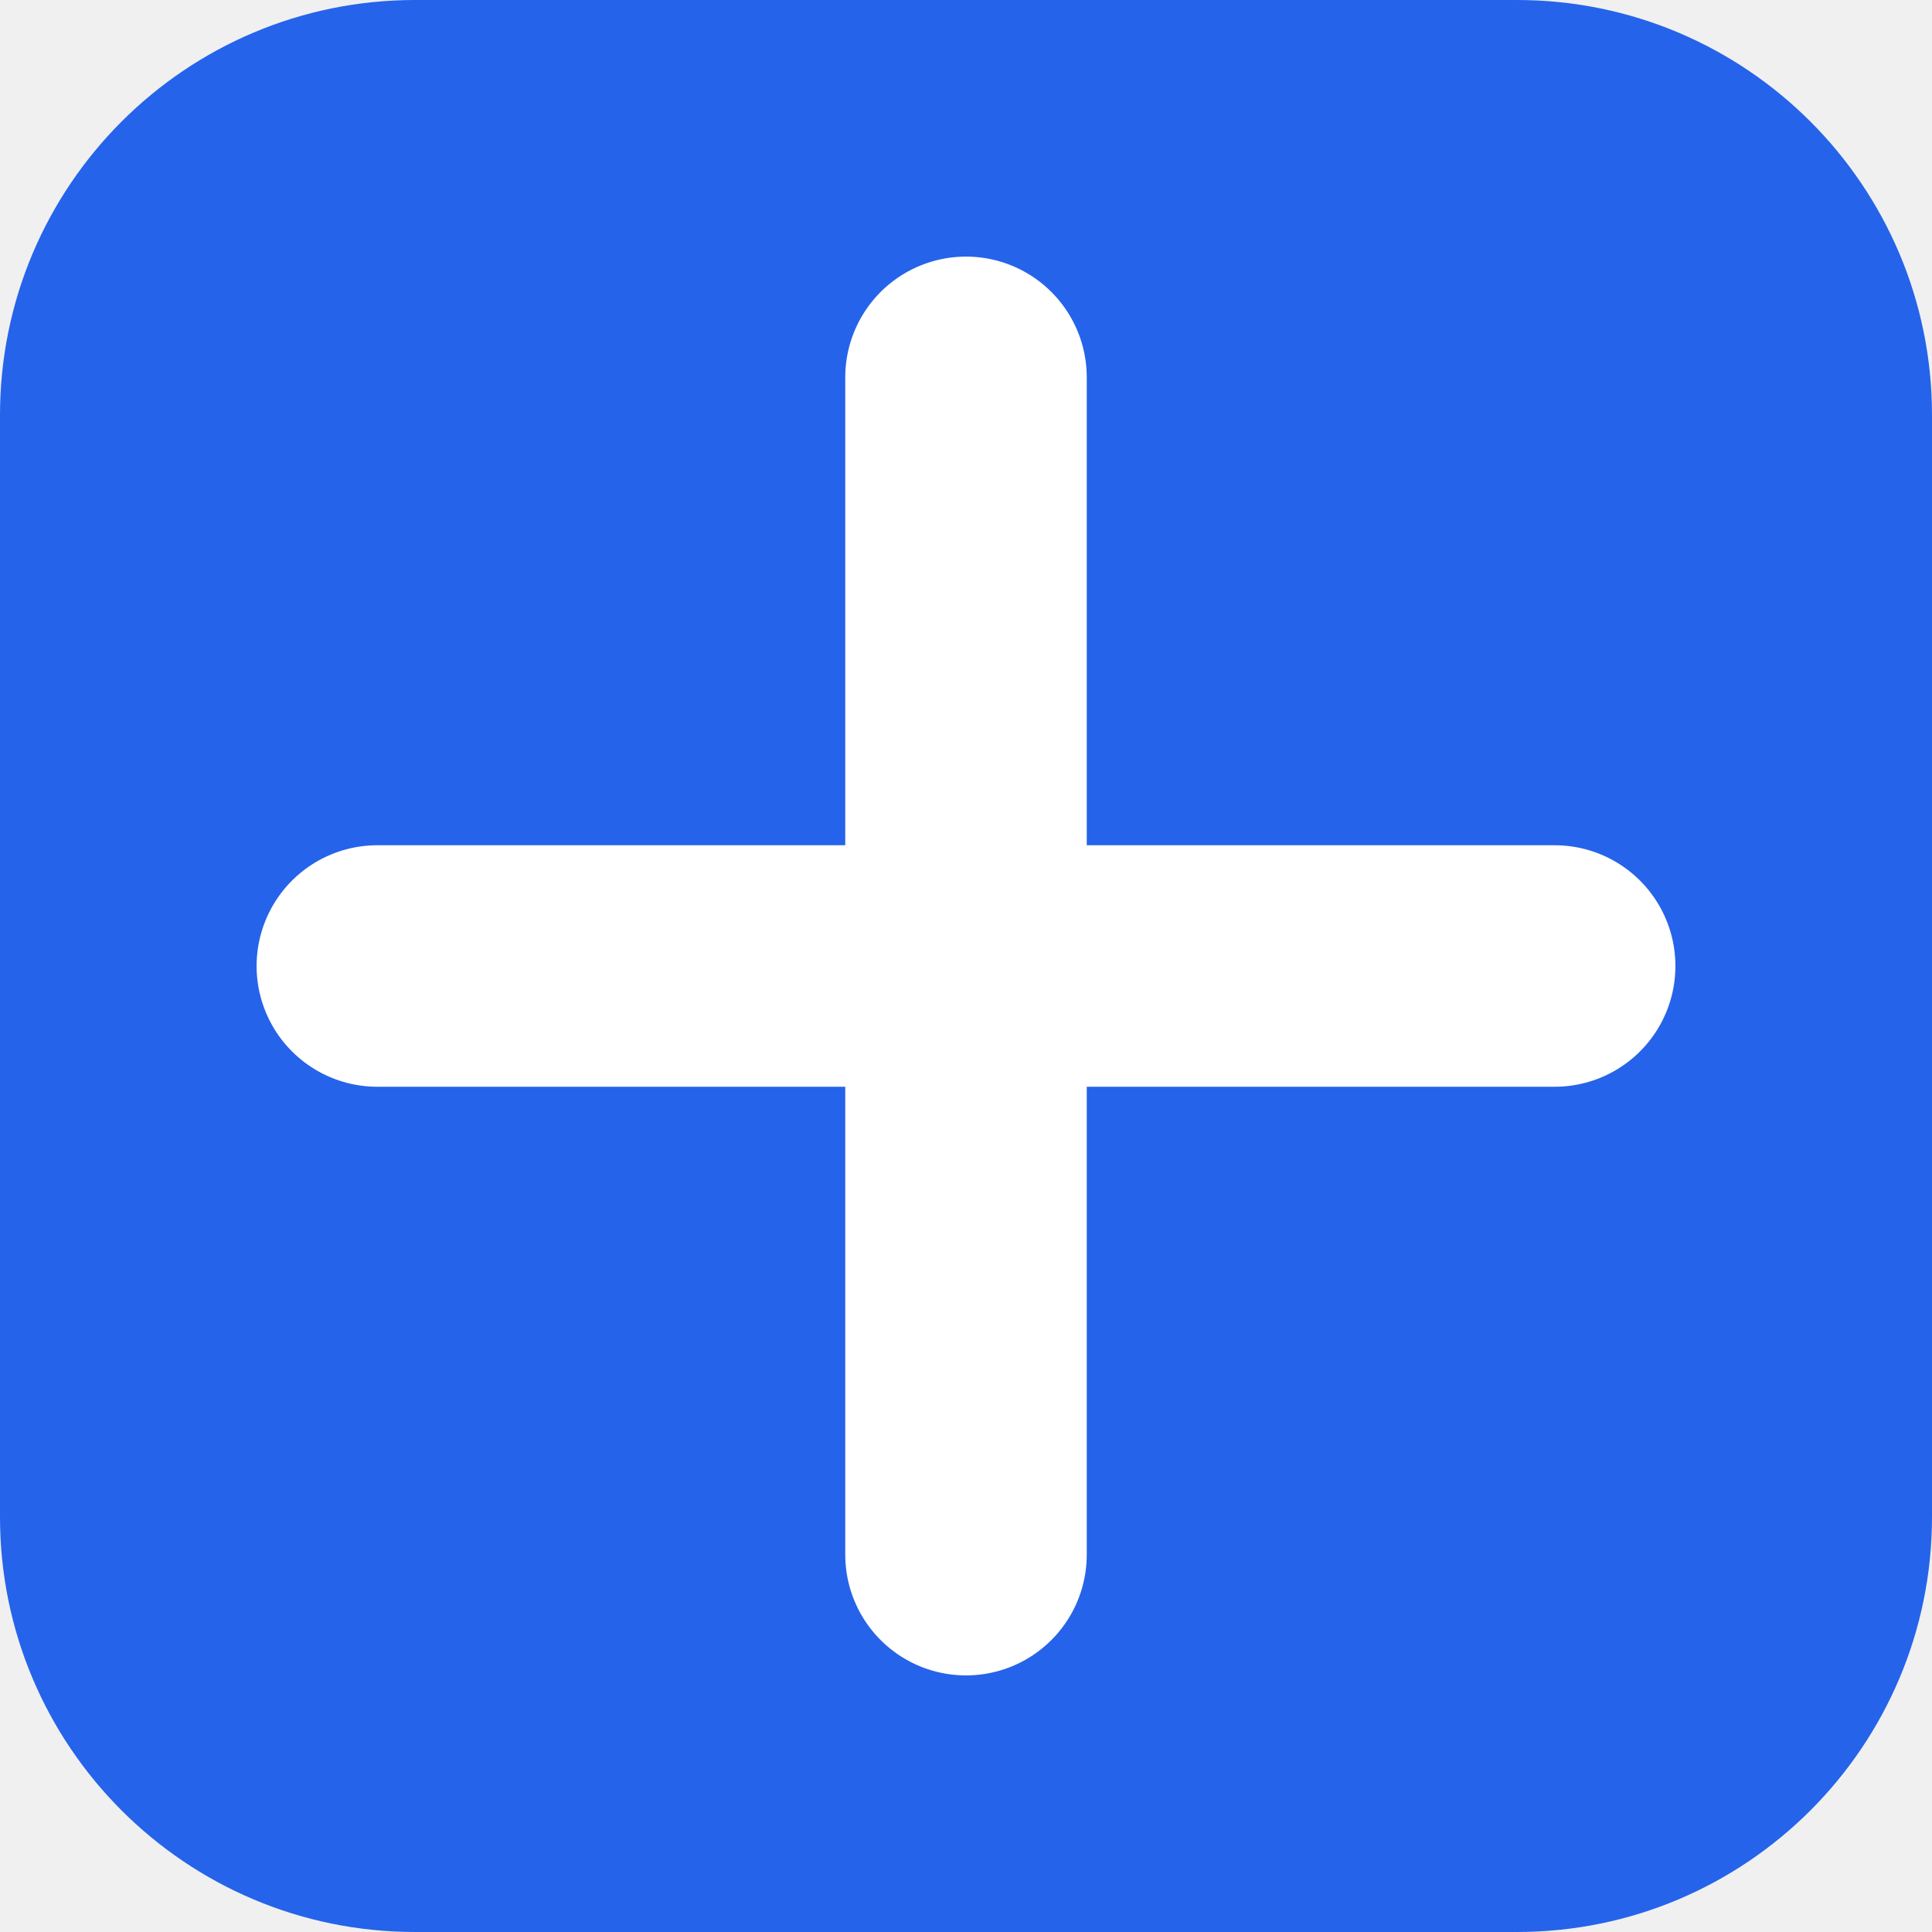
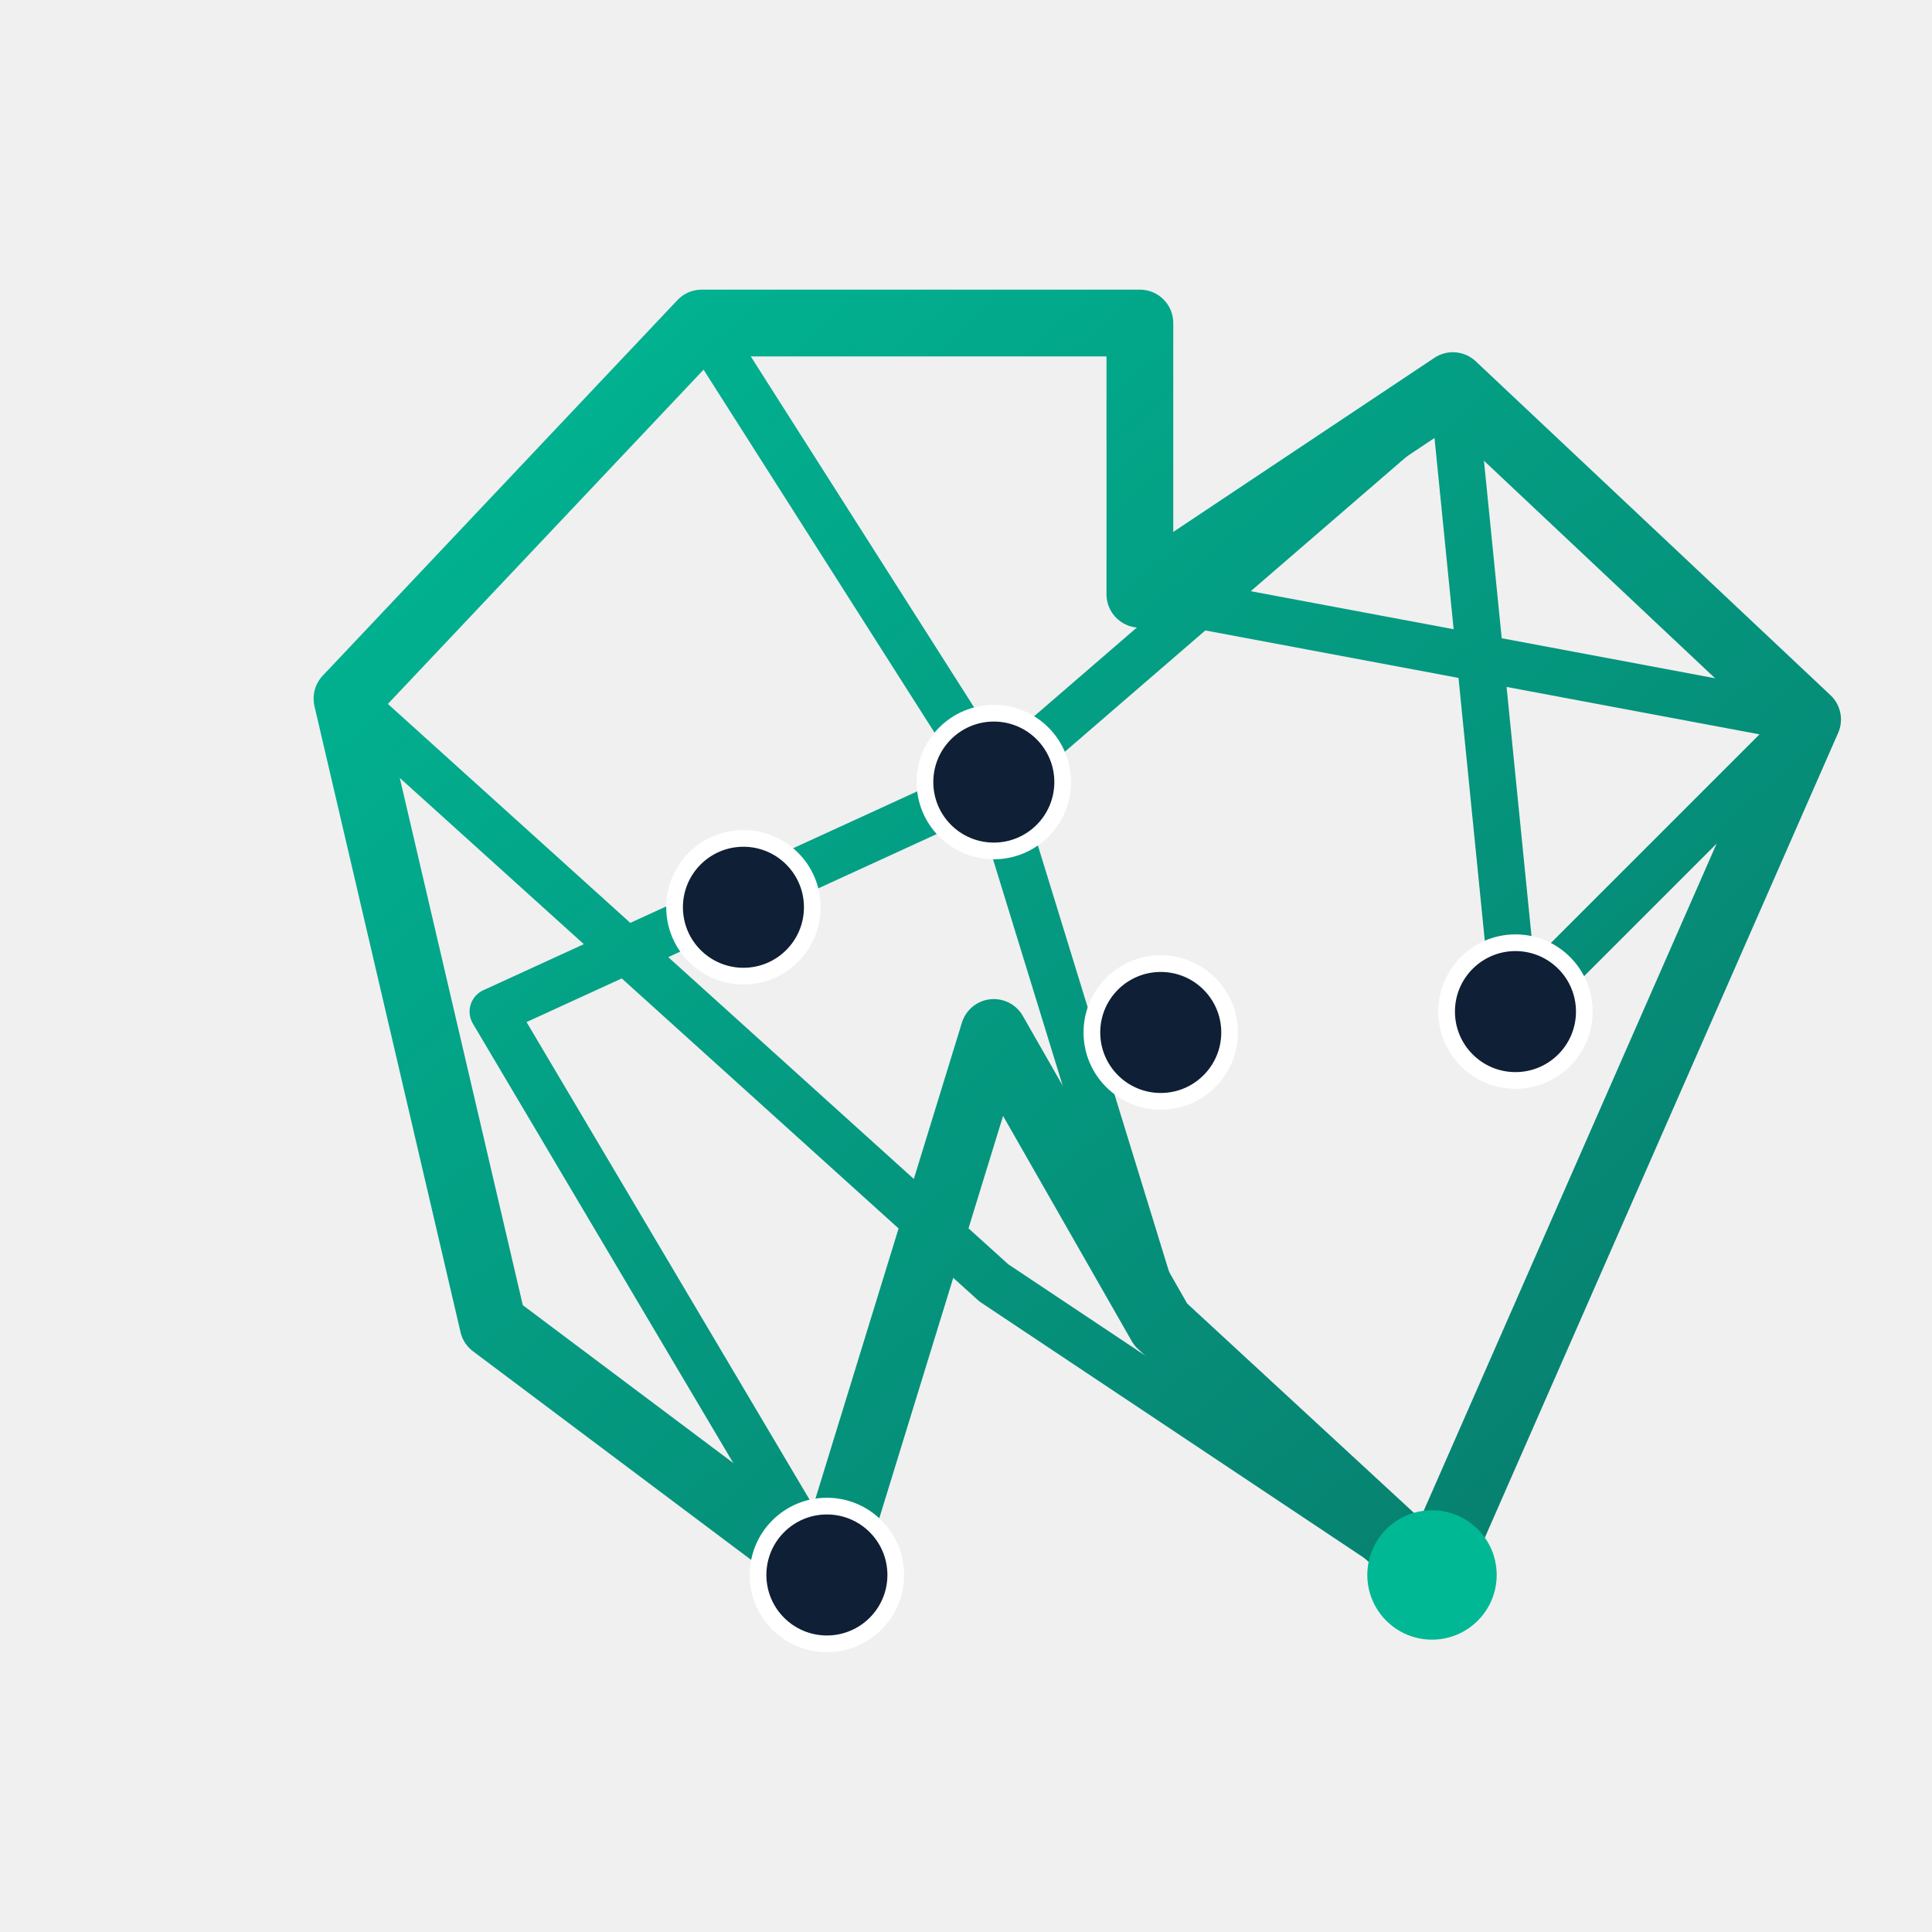
- <svg xmlns="http://www.w3.org/2000/svg" width="512" height="512" viewBox="0 0 512 512">
-   <rect width="512" height="512" rx="110" fill="#2563eb" />
-   <path d="M256 100 L256 412 M100 256 L412 256" stroke="#ffffff" stroke-width="64" stroke-linecap="round" />
+ <svg xmlns="http://www.w3.org/2000/svg" width="256" height="256" viewBox="0 0 100 100" role="img" aria-labelledby="title desc">
+   <defs>
+     <linearGradient id="teal" x1="0%" y1="0%" x2="100%" y2="100%">
+       <stop offset="0%" stop-color="#00B894" />
+       <stop offset="100%" stop-color="#08796B" />
+     </linearGradient>
+   </defs>
+   <g transform="translate(5 7) scale(1.08)">
+     <g stroke-linecap="round" stroke-linejoin="round">
+       <path d="M50 9 L29 9 L12 27 L19 57 L35 69 L43 43 L51 57 L64 69 L82 28 L65 12 L50 22 Z" fill="none" stroke="url(#teal)" stroke-width="3.2" />
+       <path d="M29 9 L43 31 L19 42 M12 27 L43 55 M43 31 L65 12 M43 31 L51 57 M50 22 L82 28 M51 57 L64 69 M19 42 L35 69 M43 55 L64 69 M65 12 L68 42 L82 28" fill="none" stroke="url(#teal)" stroke-width="2.25" />
+       <g fill="#0F1F35" stroke="#FFFFFF" stroke-width="0.8">
+         <circle cx="31" cy="37" r="3.3" />
+         <circle cx="43" cy="31" r="3.3" />
+         <circle cx="51" cy="43" r="3.3" />
+         <circle cx="68" cy="42" r="3.3" />
+         <circle cx="35" cy="69" r="3.3" />
+       </g>
+       <circle cx="64" cy="69" r="3.1" fill="#00B894" />
+     </g>
+   </g>
</svg>
